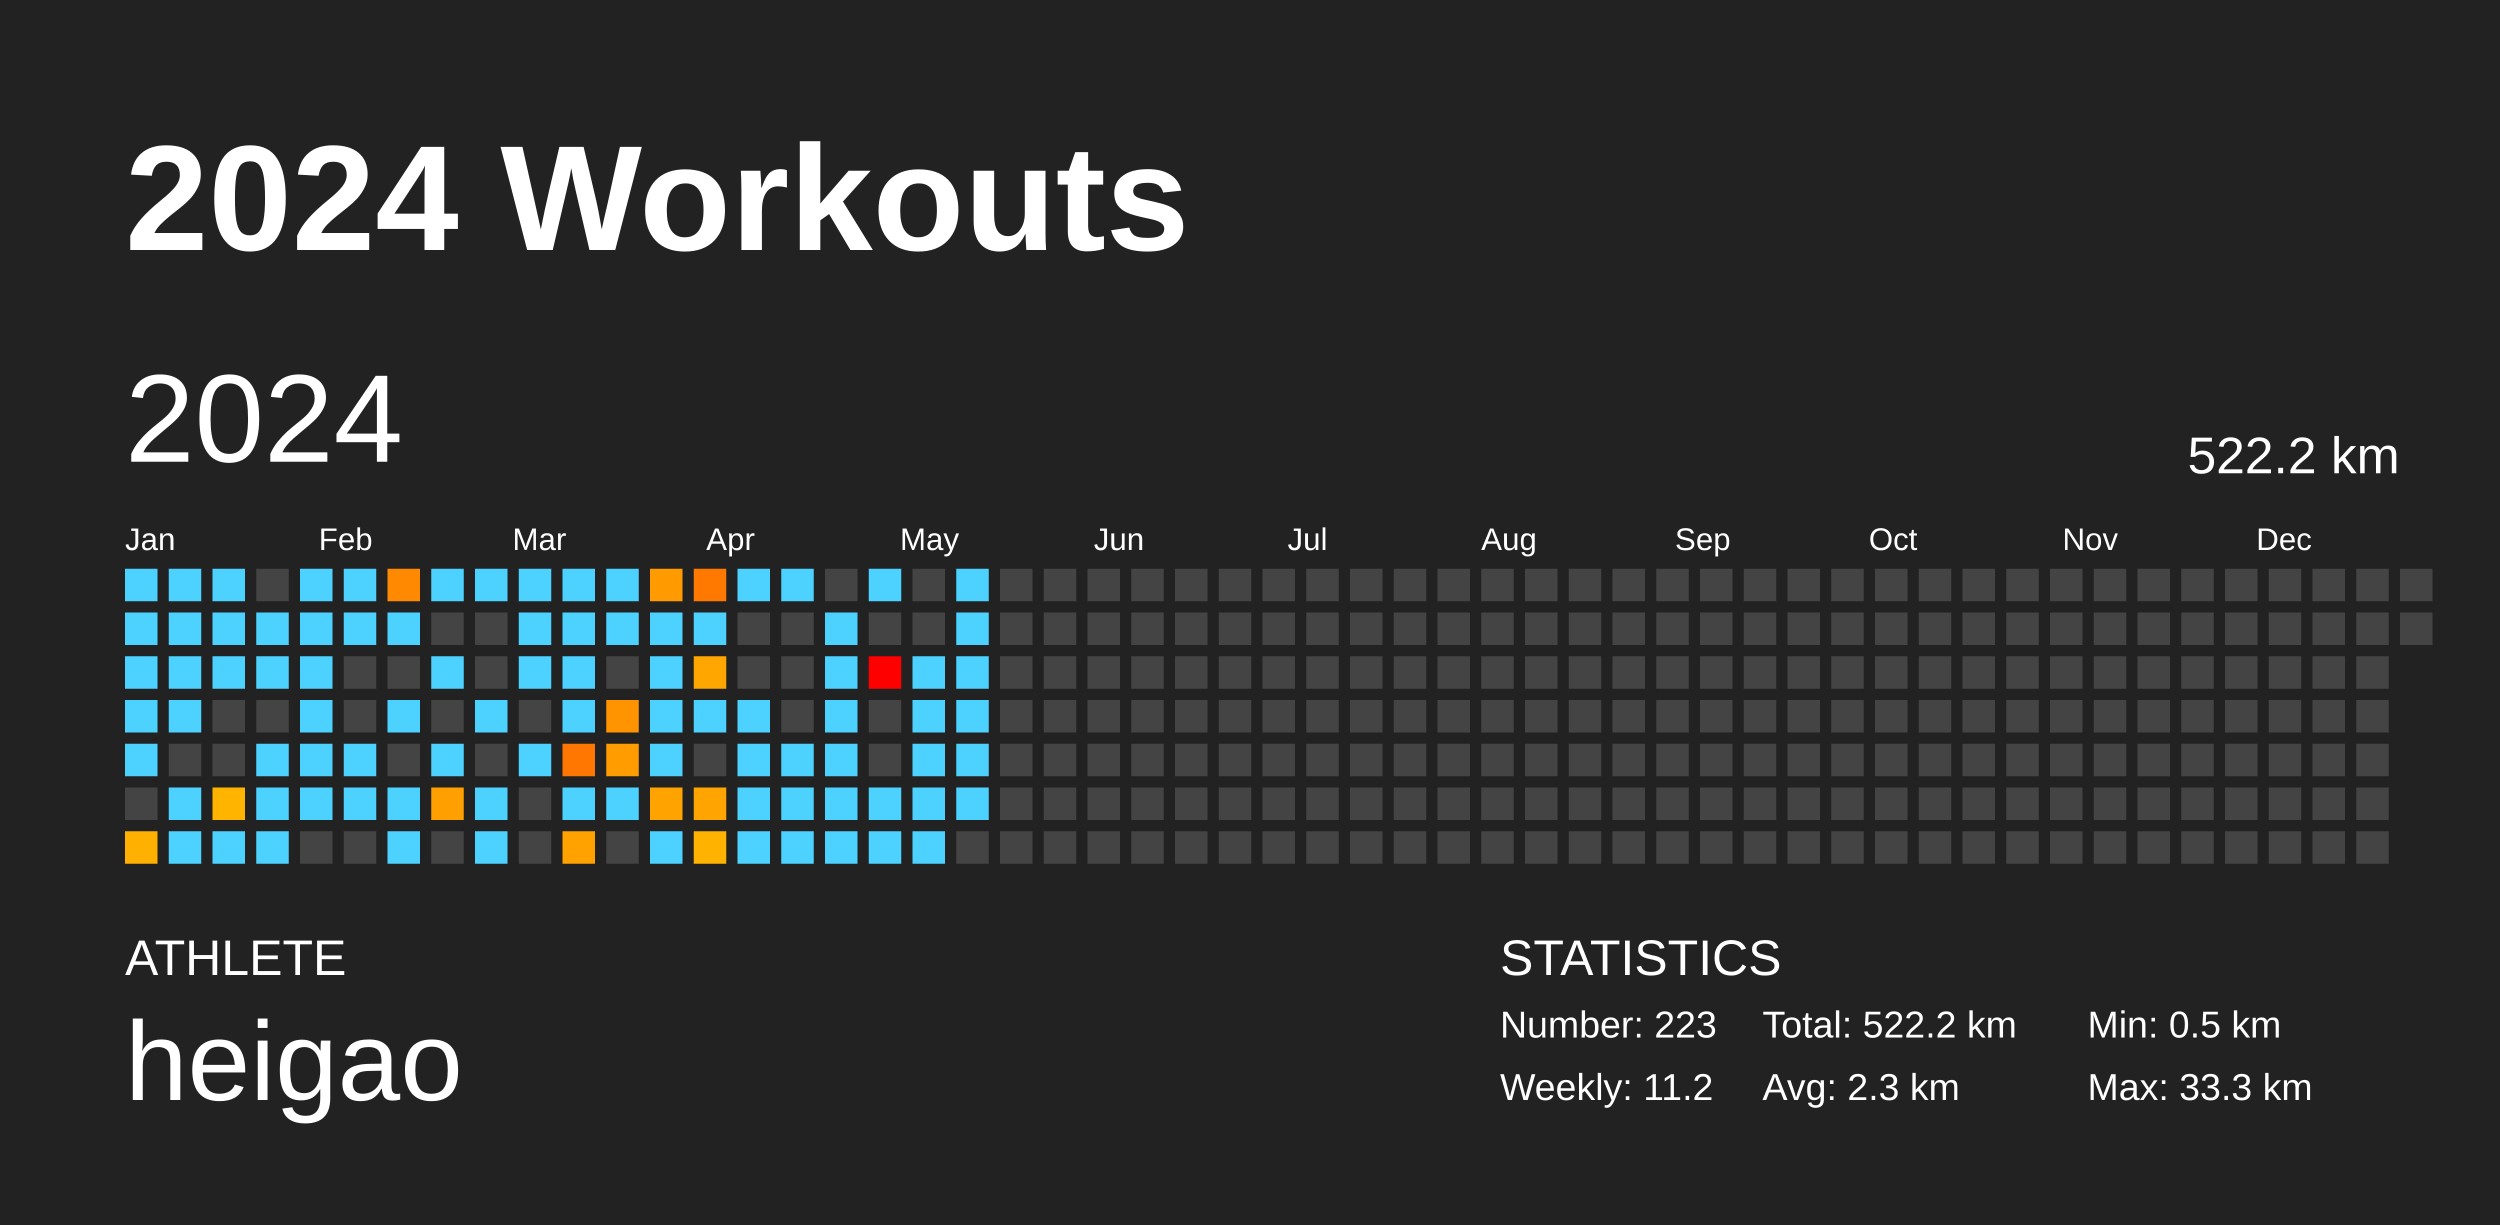
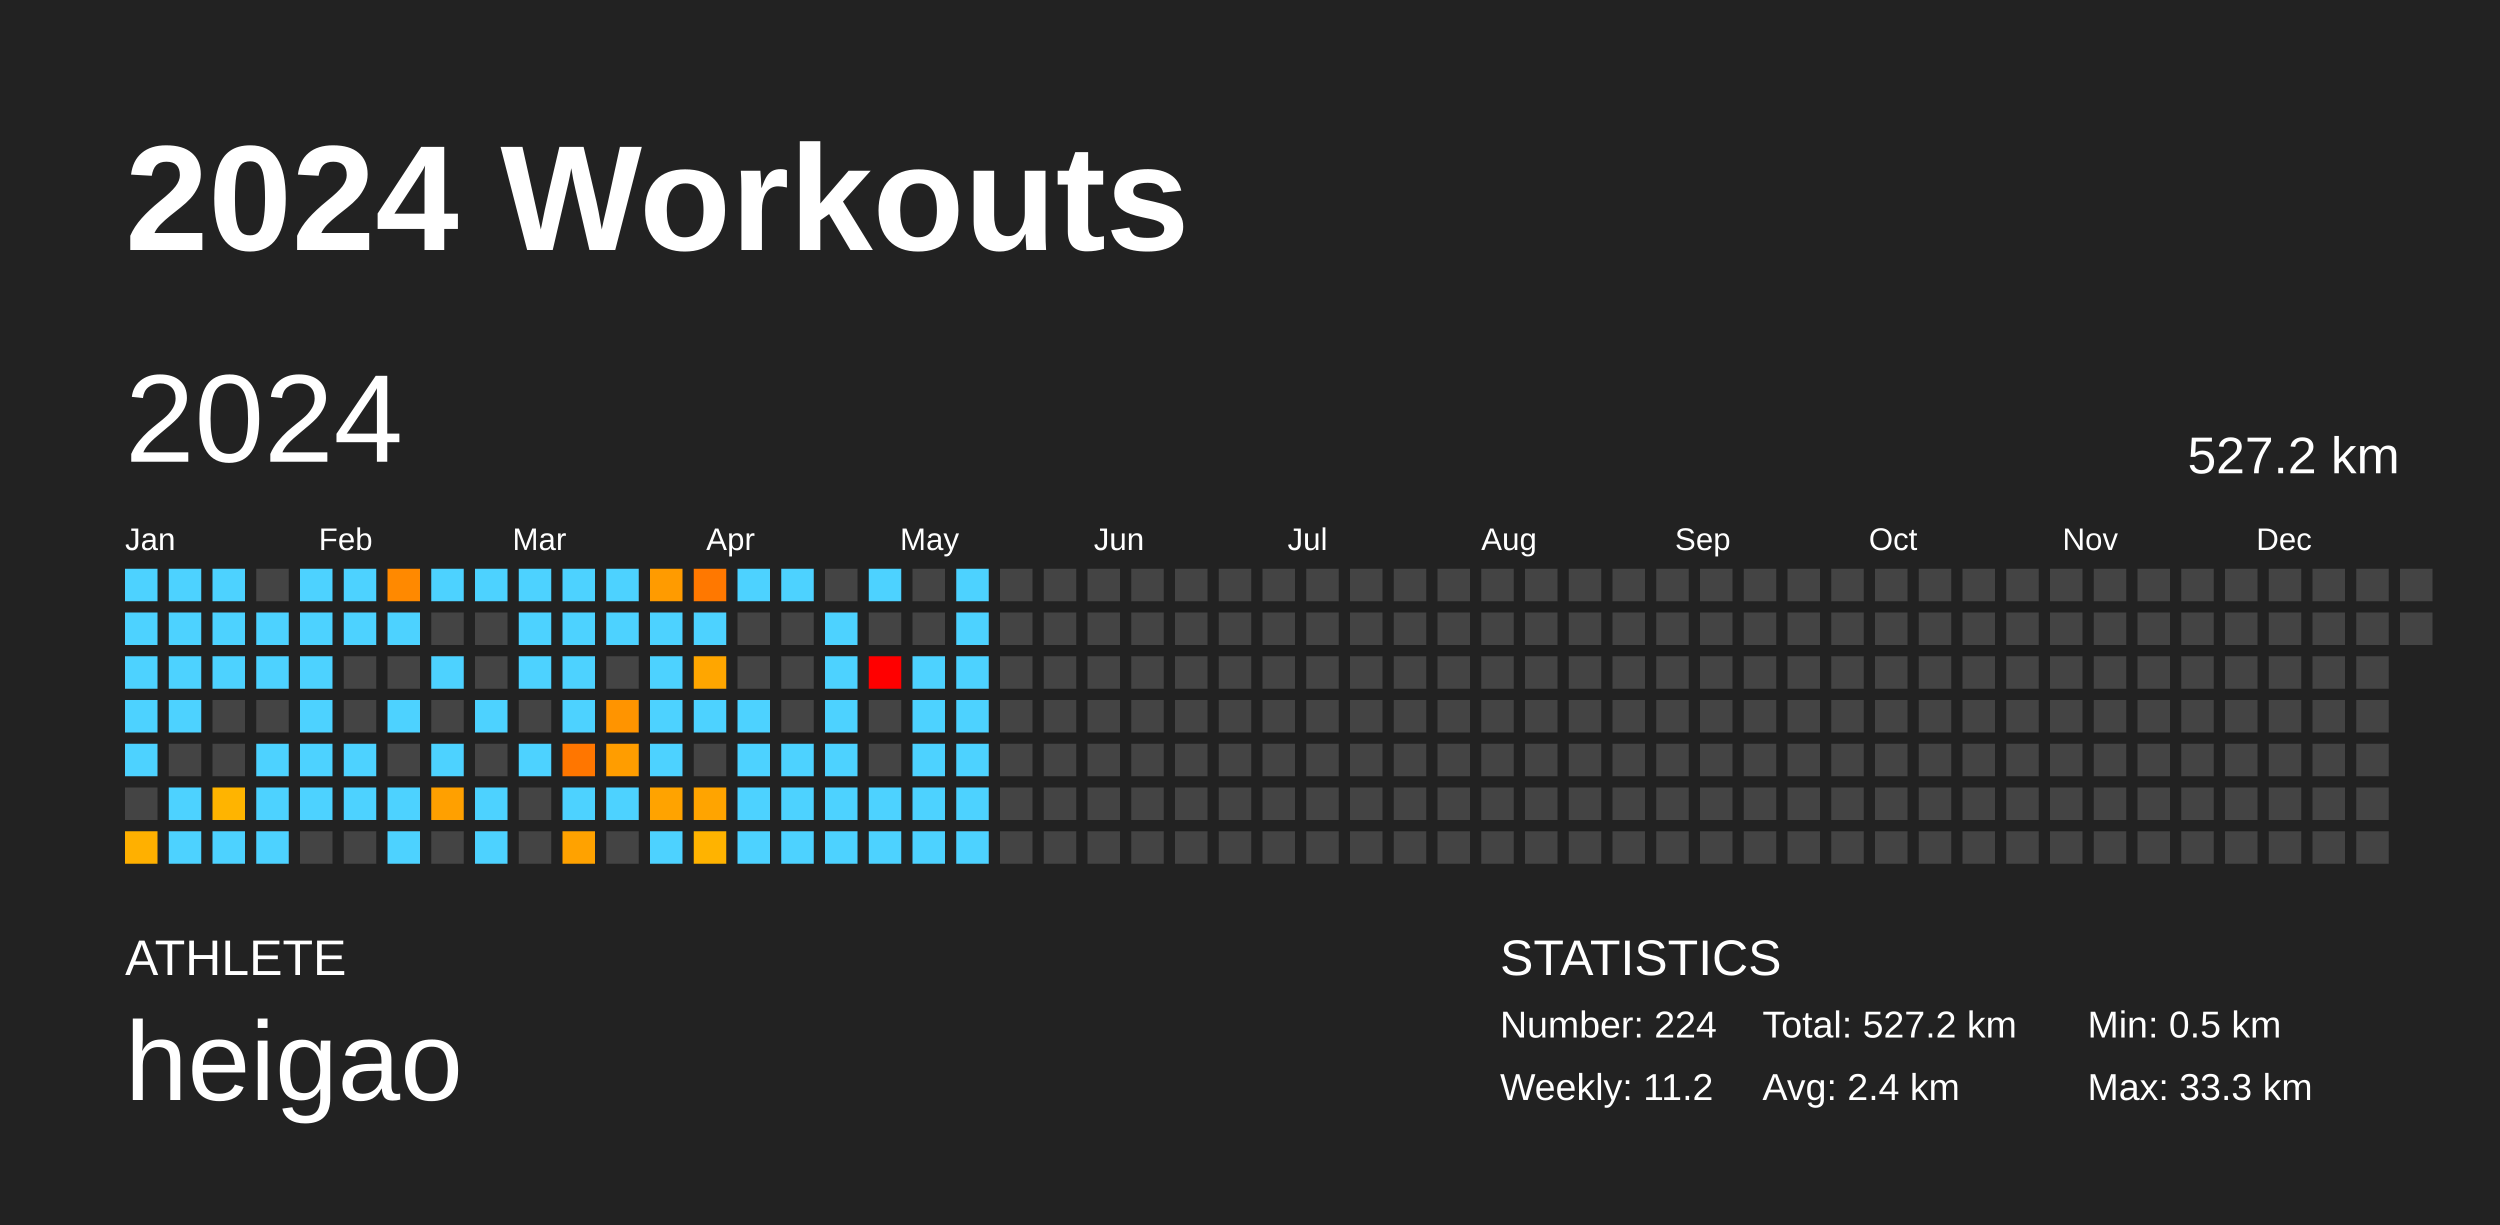
<svg xmlns="http://www.w3.org/2000/svg" baseProfile="full" height="98mm" version="1.1" viewBox="0,0,200,98" width="200mm">
  <defs />
  <rect fill="#222222" height="98" width="200" x="0" y="0" />
  <text fill="#FFFFFF" style="font-size:12px; font-family:Arial; font-weight:bold;" x="10" y="20">2024 Workouts</text>
  <text fill="#FFFFFF" style="font-size:4px; font-family:Arial" x="10" y="78">ATHLETE</text>
  <text fill="#FFFFFF" style="font-size:9px; font-family:Arial" x="10" y="88">heigao</text>
  <text fill="#FFFFFF" style="font-size:4px; font-family:Arial" x="120" y="78">STATISTICS</text>
-   <text fill="#FFFFFF" style="font-size:3px; font-family:Arial" x="120" y="83">Number: 223</text>
+   <text fill="#FFFFFF" style="font-size:3px; font-family:Arial" x="120" y="83">Number: 224</text>
  <text fill="#FFFFFF" style="font-size:3px; font-family:Arial" x="120" y="88">Weekly: 11.2</text>
-   <text fill="#FFFFFF" style="font-size:3px; font-family:Arial" x="141" y="83">Total: 522.2 km</text>
-   <text fill="#FFFFFF" style="font-size:3px; font-family:Arial" x="141" y="88">Avg: 2.3 km</text>
+   <text fill="#FFFFFF" style="font-size:3px; font-family:Arial" x="141" y="83">Total: 527.2 km</text>
+   <text fill="#FFFFFF" style="font-size:3px; font-family:Arial" x="141" y="88">Avg: 2.4 km</text>
  <text fill="#FFFFFF" style="font-size:3px; font-family:Arial" x="167" y="83">Min: 0.5 km</text>
  <text fill="#FFFFFF" style="font-size:3px; font-family:Arial" x="167" y="88">Max: 33.3 km</text>
  <text dominant-baseline="hanging" fill="#FFFFFF" style="font-size:10.0px; font-family:Arial;" x="10" y="30">2024</text>
-   <text dominant-baseline="hanging" fill="#FFFFFF" style="font-size:4.125px; font-family:Arial;" x="175" y="35">522.2 km</text>
+   <text dominant-baseline="hanging" fill="#FFFFFF" style="font-size:4.125px; font-family:Arial;" x="175" y="35">527.2 km</text>
  <text fill="#FFFFFF" style="font-size:2.5px; font-family:Arial" x="10.0" y="44">Jan</text>
  <text fill="#FFFFFF" style="font-size:2.5px; font-family:Arial" x="25.5" y="44">Feb</text>
  <text fill="#FFFFFF" style="font-size:2.5px; font-family:Arial" x="41.0" y="44">Mar</text>
  <text fill="#FFFFFF" style="font-size:2.5px; font-family:Arial" x="56.5" y="44">Apr</text>
  <text fill="#FFFFFF" style="font-size:2.5px; font-family:Arial" x="72.0" y="44">May</text>
  <text fill="#FFFFFF" style="font-size:2.5px; font-family:Arial" x="87.5" y="44">Jun</text>
  <text fill="#FFFFFF" style="font-size:2.5px; font-family:Arial" x="103.0" y="44">Jul</text>
  <text fill="#FFFFFF" style="font-size:2.5px; font-family:Arial" x="118.5" y="44">Aug</text>
  <text fill="#FFFFFF" style="font-size:2.5px; font-family:Arial" x="134.0" y="44">Sep</text>
  <text fill="#FFFFFF" style="font-size:2.5px; font-family:Arial" x="149.5" y="44">Oct</text>
  <text fill="#FFFFFF" style="font-size:2.5px; font-family:Arial" x="165.0" y="44">Nov</text>
  <text fill="#FFFFFF" style="font-size:2.5px; font-family:Arial" x="180.5" y="44">Dec</text>
  <rect fill="#4dd2ff" height="2.6" width="2.6" x="10.0" y="45.5" />
  <rect fill="#4dd2ff" height="2.6" width="2.6" x="10.0" y="49.0" />
  <rect fill="#4dd2ff" height="2.6" width="2.6" x="10.0" y="52.5" />
  <rect fill="#4dd2ff" height="2.6" width="2.6" x="10.0" y="56.0" />
  <rect fill="#4dd2ff" height="2.6" width="2.6" x="10.0" y="59.5" />
  <rect fill="#444444" height="2.6" width="2.6" x="10.0" y="63.0" />
  <rect fill="#ffb000" height="2.6" width="2.6" x="10.0" y="66.5" />
  <rect fill="#4dd2ff" height="2.6" width="2.6" x="13.5" y="45.5" />
  <rect fill="#4dd2ff" height="2.6" width="2.6" x="13.5" y="49.0" />
  <rect fill="#4dd2ff" height="2.6" width="2.6" x="13.5" y="52.5" />
  <rect fill="#4dd2ff" height="2.6" width="2.6" x="13.5" y="56.0" />
  <rect fill="#444444" height="2.6" width="2.6" x="13.5" y="59.5" />
  <rect fill="#4dd2ff" height="2.6" width="2.6" x="13.5" y="63.0" />
  <rect fill="#4dd2ff" height="2.6" width="2.6" x="13.5" y="66.5" />
  <rect fill="#4dd2ff" height="2.6" width="2.6" x="17.0" y="45.5" />
  <rect fill="#4dd2ff" height="2.6" width="2.6" x="17.0" y="49.0" />
  <rect fill="#4dd2ff" height="2.6" width="2.6" x="17.0" y="52.5" />
  <rect fill="#444444" height="2.6" width="2.6" x="17.0" y="56.0" />
  <rect fill="#444444" height="2.6" width="2.6" x="17.0" y="59.5" />
  <rect fill="#ffb400" height="2.6" width="2.6" x="17.0" y="63.0" />
  <rect fill="#4dd2ff" height="2.6" width="2.6" x="17.0" y="66.5" />
  <rect fill="#444444" height="2.6" width="2.6" x="20.5" y="45.5" />
  <rect fill="#4dd2ff" height="2.6" width="2.6" x="20.5" y="49.0" />
  <rect fill="#4dd2ff" height="2.6" width="2.6" x="20.5" y="52.5" />
  <rect fill="#444444" height="2.6" width="2.6" x="20.5" y="56.0" />
  <rect fill="#4dd2ff" height="2.6" width="2.6" x="20.5" y="59.5" />
  <rect fill="#4dd2ff" height="2.6" width="2.6" x="20.5" y="63.0" />
  <rect fill="#4dd2ff" height="2.6" width="2.6" x="20.5" y="66.5" />
  <rect fill="#4dd2ff" height="2.6" width="2.6" x="24.0" y="45.5" />
  <rect fill="#4dd2ff" height="2.6" width="2.6" x="24.0" y="49.0" />
  <rect fill="#4dd2ff" height="2.6" width="2.6" x="24.0" y="52.5" />
  <rect fill="#4dd2ff" height="2.6" width="2.6" x="24.0" y="56.0" />
  <rect fill="#4dd2ff" height="2.6" width="2.6" x="24.0" y="59.5" />
  <rect fill="#4dd2ff" height="2.6" width="2.6" x="24.0" y="63.0" />
  <rect fill="#444444" height="2.6" width="2.6" x="24.0" y="66.5" />
  <rect fill="#4dd2ff" height="2.6" width="2.6" x="27.5" y="45.5" />
  <rect fill="#4dd2ff" height="2.6" width="2.6" x="27.5" y="49.0" />
  <rect fill="#444444" height="2.6" width="2.6" x="27.5" y="52.5" />
  <rect fill="#444444" height="2.6" width="2.6" x="27.5" y="56.0" />
  <rect fill="#4dd2ff" height="2.6" width="2.6" x="27.5" y="59.5" />
  <rect fill="#4dd2ff" height="2.6" width="2.6" x="27.5" y="63.0" />
  <rect fill="#444444" height="2.6" width="2.6" x="27.5" y="66.5" />
  <rect fill="#ff8900" height="2.6" width="2.6" x="31.0" y="45.5" />
  <rect fill="#4dd2ff" height="2.6" width="2.6" x="31.0" y="49.0" />
  <rect fill="#444444" height="2.6" width="2.6" x="31.0" y="52.5" />
  <rect fill="#4dd2ff" height="2.6" width="2.6" x="31.0" y="56.0" />
  <rect fill="#444444" height="2.6" width="2.6" x="31.0" y="59.5" />
  <rect fill="#4dd2ff" height="2.6" width="2.6" x="31.0" y="63.0" />
  <rect fill="#4dd2ff" height="2.6" width="2.6" x="31.0" y="66.5" />
  <rect fill="#4dd2ff" height="2.6" width="2.6" x="34.5" y="45.5" />
  <rect fill="#444444" height="2.6" width="2.6" x="34.5" y="49.0" />
  <rect fill="#4dd2ff" height="2.6" width="2.6" x="34.5" y="52.5" />
  <rect fill="#444444" height="2.6" width="2.6" x="34.5" y="56.0" />
  <rect fill="#4dd2ff" height="2.6" width="2.6" x="34.5" y="59.5" />
  <rect fill="#ffa000" height="2.6" width="2.6" x="34.5" y="63.0" />
  <rect fill="#444444" height="2.6" width="2.6" x="34.5" y="66.5" />
  <rect fill="#4dd2ff" height="2.6" width="2.6" x="38.0" y="45.5" />
  <rect fill="#444444" height="2.6" width="2.6" x="38.0" y="49.0" />
  <rect fill="#444444" height="2.6" width="2.6" x="38.0" y="52.5" />
  <rect fill="#4dd2ff" height="2.6" width="2.6" x="38.0" y="56.0" />
  <rect fill="#444444" height="2.6" width="2.6" x="38.0" y="59.5" />
  <rect fill="#4dd2ff" height="2.6" width="2.6" x="38.0" y="63.0" />
  <rect fill="#4dd2ff" height="2.6" width="2.6" x="38.0" y="66.5" />
  <rect fill="#4dd2ff" height="2.6" width="2.6" x="41.5" y="45.5" />
  <rect fill="#4dd2ff" height="2.6" width="2.6" x="41.5" y="49.0" />
  <rect fill="#4dd2ff" height="2.6" width="2.6" x="41.5" y="52.5" />
  <rect fill="#444444" height="2.6" width="2.6" x="41.5" y="56.0" />
  <rect fill="#4dd2ff" height="2.6" width="2.6" x="41.5" y="59.5" />
  <rect fill="#444444" height="2.6" width="2.6" x="41.5" y="63.0" />
  <rect fill="#444444" height="2.6" width="2.6" x="41.5" y="66.5" />
  <rect fill="#4dd2ff" height="2.6" width="2.6" x="45.0" y="45.5" />
  <rect fill="#4dd2ff" height="2.6" width="2.6" x="45.0" y="49.0" />
  <rect fill="#4dd2ff" height="2.6" width="2.6" x="45.0" y="52.5" />
  <rect fill="#4dd2ff" height="2.6" width="2.6" x="45.0" y="56.0" />
  <rect fill="#ff7600" height="2.6" width="2.6" x="45.0" y="59.5" />
  <rect fill="#4dd2ff" height="2.6" width="2.6" x="45.0" y="63.0" />
  <rect fill="#ffa200" height="2.6" width="2.6" x="45.0" y="66.5" />
  <rect fill="#4dd2ff" height="2.6" width="2.6" x="48.5" y="45.5" />
  <rect fill="#4dd2ff" height="2.6" width="2.6" x="48.5" y="49.0" />
  <rect fill="#444444" height="2.6" width="2.6" x="48.5" y="52.5" />
  <rect fill="#ff9400" height="2.6" width="2.6" x="48.5" y="56.0" />
  <rect fill="#ff9d00" height="2.6" width="2.6" x="48.5" y="59.5" />
  <rect fill="#4dd2ff" height="2.6" width="2.6" x="48.5" y="63.0" />
  <rect fill="#444444" height="2.6" width="2.6" x="48.5" y="66.5" />
  <rect fill="#ff9b00" height="2.6" width="2.6" x="52.0" y="45.5" />
  <rect fill="#4dd2ff" height="2.6" width="2.6" x="52.0" y="49.0" />
  <rect fill="#4dd2ff" height="2.6" width="2.6" x="52.0" y="52.5" />
  <rect fill="#4dd2ff" height="2.6" width="2.6" x="52.0" y="56.0" />
  <rect fill="#4dd2ff" height="2.6" width="2.6" x="52.0" y="59.5" />
  <rect fill="#ffa300" height="2.6" width="2.6" x="52.0" y="63.0" />
  <rect fill="#4dd2ff" height="2.6" width="2.6" x="52.0" y="66.5" />
  <rect fill="#ff7800" height="2.6" width="2.6" x="55.5" y="45.5" />
  <rect fill="#4dd2ff" height="2.6" width="2.6" x="55.5" y="49.0" />
  <rect fill="#ffa600" height="2.6" width="2.6" x="55.5" y="52.5" />
  <rect fill="#4dd2ff" height="2.6" width="2.6" x="55.5" y="56.0" />
  <rect fill="#444444" height="2.6" width="2.6" x="55.5" y="59.5" />
  <rect fill="#ffa400" height="2.6" width="2.6" x="55.5" y="63.0" />
  <rect fill="#ffb300" height="2.6" width="2.6" x="55.5" y="66.5" />
  <rect fill="#4dd2ff" height="2.6" width="2.6" x="59.0" y="45.5" />
  <rect fill="#444444" height="2.6" width="2.6" x="59.0" y="49.0" />
  <rect fill="#444444" height="2.6" width="2.6" x="59.0" y="52.5" />
  <rect fill="#4dd2ff" height="2.6" width="2.6" x="59.0" y="56.0" />
  <rect fill="#4dd2ff" height="2.6" width="2.6" x="59.0" y="59.5" />
  <rect fill="#4dd2ff" height="2.6" width="2.6" x="59.0" y="63.0" />
  <rect fill="#4dd2ff" height="2.6" width="2.6" x="59.0" y="66.5" />
  <rect fill="#4dd2ff" height="2.6" width="2.6" x="62.5" y="45.5" />
  <rect fill="#444444" height="2.6" width="2.6" x="62.5" y="49.0" />
  <rect fill="#444444" height="2.6" width="2.6" x="62.5" y="52.5" />
  <rect fill="#444444" height="2.6" width="2.6" x="62.5" y="56.0" />
  <rect fill="#4dd2ff" height="2.6" width="2.6" x="62.5" y="59.5" />
  <rect fill="#4dd2ff" height="2.6" width="2.6" x="62.5" y="63.0" />
  <rect fill="#4dd2ff" height="2.6" width="2.6" x="62.5" y="66.5" />
  <rect fill="#444444" height="2.6" width="2.6" x="66.0" y="45.5" />
  <rect fill="#4dd2ff" height="2.6" width="2.6" x="66.0" y="49.0" />
  <rect fill="#4dd2ff" height="2.6" width="2.6" x="66.0" y="52.5" />
  <rect fill="#4dd2ff" height="2.6" width="2.6" x="66.0" y="56.0" />
  <rect fill="#4dd2ff" height="2.6" width="2.6" x="66.0" y="59.5" />
  <rect fill="#4dd2ff" height="2.6" width="2.6" x="66.0" y="63.0" />
  <rect fill="#4dd2ff" height="2.6" width="2.6" x="66.0" y="66.5" />
  <rect fill="#4dd2ff" height="2.6" width="2.6" x="69.5" y="45.5" />
  <rect fill="#444444" height="2.6" width="2.6" x="69.5" y="49.0" />
  <rect fill="red" height="2.6" width="2.6" x="69.5" y="52.5" />
  <rect fill="#444444" height="2.6" width="2.6" x="69.5" y="56.0" />
  <rect fill="#444444" height="2.6" width="2.6" x="69.5" y="59.5" />
  <rect fill="#4dd2ff" height="2.6" width="2.6" x="69.5" y="63.0" />
  <rect fill="#4dd2ff" height="2.6" width="2.6" x="69.5" y="66.5" />
  <rect fill="#444444" height="2.6" width="2.6" x="73.0" y="45.5" />
  <rect fill="#444444" height="2.6" width="2.6" x="73.0" y="49.0" />
  <rect fill="#4dd2ff" height="2.6" width="2.6" x="73.0" y="52.5" />
  <rect fill="#4dd2ff" height="2.6" width="2.6" x="73.0" y="56.0" />
  <rect fill="#4dd2ff" height="2.6" width="2.6" x="73.0" y="59.5" />
  <rect fill="#4dd2ff" height="2.6" width="2.6" x="73.0" y="63.0" />
  <rect fill="#4dd2ff" height="2.6" width="2.6" x="73.0" y="66.5" />
  <rect fill="#4dd2ff" height="2.6" width="2.6" x="76.5" y="45.5" />
  <rect fill="#4dd2ff" height="2.6" width="2.6" x="76.5" y="49.0" />
  <rect fill="#4dd2ff" height="2.6" width="2.6" x="76.5" y="52.5" />
  <rect fill="#4dd2ff" height="2.6" width="2.6" x="76.5" y="56.0" />
  <rect fill="#4dd2ff" height="2.6" width="2.6" x="76.5" y="59.5" />
  <rect fill="#4dd2ff" height="2.6" width="2.6" x="76.5" y="63.0" />
-   <rect fill="#444444" height="2.6" width="2.6" x="76.5" y="66.5" />
+   <rect fill="#4dd2ff" height="2.6" width="2.6" x="76.5" y="66.5" />
  <rect fill="#444444" height="2.6" width="2.6" x="80.0" y="45.5" />
  <rect fill="#444444" height="2.6" width="2.6" x="80.0" y="49.0" />
  <rect fill="#444444" height="2.6" width="2.6" x="80.0" y="52.5" />
  <rect fill="#444444" height="2.6" width="2.6" x="80.0" y="56.0" />
  <rect fill="#444444" height="2.6" width="2.6" x="80.0" y="59.5" />
  <rect fill="#444444" height="2.6" width="2.6" x="80.0" y="63.0" />
  <rect fill="#444444" height="2.6" width="2.6" x="80.0" y="66.5" />
  <rect fill="#444444" height="2.6" width="2.6" x="83.5" y="45.5" />
  <rect fill="#444444" height="2.6" width="2.6" x="83.5" y="49.0" />
  <rect fill="#444444" height="2.6" width="2.6" x="83.5" y="52.5" />
  <rect fill="#444444" height="2.6" width="2.6" x="83.5" y="56.0" />
  <rect fill="#444444" height="2.6" width="2.6" x="83.5" y="59.5" />
  <rect fill="#444444" height="2.6" width="2.6" x="83.5" y="63.0" />
  <rect fill="#444444" height="2.6" width="2.6" x="83.5" y="66.5" />
  <rect fill="#444444" height="2.6" width="2.6" x="87.0" y="45.5" />
  <rect fill="#444444" height="2.6" width="2.6" x="87.0" y="49.0" />
  <rect fill="#444444" height="2.6" width="2.6" x="87.0" y="52.5" />
  <rect fill="#444444" height="2.6" width="2.6" x="87.0" y="56.0" />
  <rect fill="#444444" height="2.6" width="2.6" x="87.0" y="59.5" />
  <rect fill="#444444" height="2.6" width="2.6" x="87.0" y="63.0" />
  <rect fill="#444444" height="2.6" width="2.6" x="87.0" y="66.5" />
  <rect fill="#444444" height="2.6" width="2.6" x="90.5" y="45.5" />
  <rect fill="#444444" height="2.6" width="2.6" x="90.5" y="49.0" />
  <rect fill="#444444" height="2.6" width="2.6" x="90.5" y="52.5" />
  <rect fill="#444444" height="2.6" width="2.6" x="90.5" y="56.0" />
  <rect fill="#444444" height="2.6" width="2.6" x="90.5" y="59.5" />
  <rect fill="#444444" height="2.6" width="2.6" x="90.5" y="63.0" />
  <rect fill="#444444" height="2.6" width="2.6" x="90.5" y="66.5" />
  <rect fill="#444444" height="2.6" width="2.6" x="94.0" y="45.5" />
  <rect fill="#444444" height="2.6" width="2.6" x="94.0" y="49.0" />
  <rect fill="#444444" height="2.6" width="2.6" x="94.0" y="52.5" />
  <rect fill="#444444" height="2.6" width="2.6" x="94.0" y="56.0" />
  <rect fill="#444444" height="2.6" width="2.6" x="94.0" y="59.5" />
  <rect fill="#444444" height="2.6" width="2.6" x="94.0" y="63.0" />
  <rect fill="#444444" height="2.6" width="2.6" x="94.0" y="66.5" />
  <rect fill="#444444" height="2.6" width="2.6" x="97.5" y="45.5" />
  <rect fill="#444444" height="2.6" width="2.6" x="97.5" y="49.0" />
  <rect fill="#444444" height="2.6" width="2.6" x="97.5" y="52.5" />
  <rect fill="#444444" height="2.6" width="2.6" x="97.5" y="56.0" />
  <rect fill="#444444" height="2.6" width="2.6" x="97.5" y="59.5" />
  <rect fill="#444444" height="2.6" width="2.6" x="97.5" y="63.0" />
  <rect fill="#444444" height="2.6" width="2.6" x="97.5" y="66.5" />
  <rect fill="#444444" height="2.6" width="2.6" x="101.0" y="45.5" />
  <rect fill="#444444" height="2.6" width="2.6" x="101.0" y="49.0" />
  <rect fill="#444444" height="2.6" width="2.6" x="101.0" y="52.5" />
  <rect fill="#444444" height="2.6" width="2.6" x="101.0" y="56.0" />
  <rect fill="#444444" height="2.6" width="2.6" x="101.0" y="59.5" />
  <rect fill="#444444" height="2.6" width="2.6" x="101.0" y="63.0" />
  <rect fill="#444444" height="2.6" width="2.6" x="101.0" y="66.5" />
  <rect fill="#444444" height="2.6" width="2.6" x="104.5" y="45.5" />
  <rect fill="#444444" height="2.6" width="2.6" x="104.5" y="49.0" />
  <rect fill="#444444" height="2.6" width="2.6" x="104.5" y="52.5" />
  <rect fill="#444444" height="2.6" width="2.6" x="104.5" y="56.0" />
  <rect fill="#444444" height="2.6" width="2.6" x="104.5" y="59.5" />
  <rect fill="#444444" height="2.6" width="2.6" x="104.5" y="63.0" />
  <rect fill="#444444" height="2.6" width="2.6" x="104.5" y="66.5" />
  <rect fill="#444444" height="2.6" width="2.6" x="108.0" y="45.5" />
  <rect fill="#444444" height="2.6" width="2.6" x="108.0" y="49.0" />
  <rect fill="#444444" height="2.6" width="2.6" x="108.0" y="52.5" />
  <rect fill="#444444" height="2.6" width="2.6" x="108.0" y="56.0" />
  <rect fill="#444444" height="2.6" width="2.6" x="108.0" y="59.5" />
  <rect fill="#444444" height="2.6" width="2.6" x="108.0" y="63.0" />
  <rect fill="#444444" height="2.6" width="2.6" x="108.0" y="66.5" />
  <rect fill="#444444" height="2.6" width="2.6" x="111.5" y="45.5" />
  <rect fill="#444444" height="2.6" width="2.6" x="111.5" y="49.0" />
  <rect fill="#444444" height="2.6" width="2.6" x="111.5" y="52.5" />
  <rect fill="#444444" height="2.6" width="2.6" x="111.5" y="56.0" />
  <rect fill="#444444" height="2.6" width="2.6" x="111.5" y="59.5" />
  <rect fill="#444444" height="2.6" width="2.6" x="111.5" y="63.0" />
  <rect fill="#444444" height="2.6" width="2.6" x="111.5" y="66.5" />
  <rect fill="#444444" height="2.6" width="2.6" x="115.0" y="45.5" />
  <rect fill="#444444" height="2.6" width="2.6" x="115.0" y="49.0" />
  <rect fill="#444444" height="2.6" width="2.6" x="115.0" y="52.5" />
  <rect fill="#444444" height="2.6" width="2.6" x="115.0" y="56.0" />
  <rect fill="#444444" height="2.6" width="2.6" x="115.0" y="59.5" />
  <rect fill="#444444" height="2.6" width="2.6" x="115.0" y="63.0" />
  <rect fill="#444444" height="2.6" width="2.6" x="115.0" y="66.5" />
  <rect fill="#444444" height="2.6" width="2.6" x="118.5" y="45.5" />
  <rect fill="#444444" height="2.6" width="2.6" x="118.5" y="49.0" />
  <rect fill="#444444" height="2.6" width="2.6" x="118.5" y="52.5" />
  <rect fill="#444444" height="2.6" width="2.6" x="118.5" y="56.0" />
  <rect fill="#444444" height="2.6" width="2.6" x="118.5" y="59.5" />
  <rect fill="#444444" height="2.6" width="2.6" x="118.5" y="63.0" />
  <rect fill="#444444" height="2.6" width="2.6" x="118.5" y="66.5" />
  <rect fill="#444444" height="2.6" width="2.6" x="122.0" y="45.5" />
  <rect fill="#444444" height="2.6" width="2.6" x="122.0" y="49.0" />
  <rect fill="#444444" height="2.6" width="2.6" x="122.0" y="52.5" />
  <rect fill="#444444" height="2.6" width="2.6" x="122.0" y="56.0" />
  <rect fill="#444444" height="2.6" width="2.6" x="122.0" y="59.5" />
  <rect fill="#444444" height="2.6" width="2.6" x="122.0" y="63.0" />
  <rect fill="#444444" height="2.6" width="2.6" x="122.0" y="66.5" />
  <rect fill="#444444" height="2.6" width="2.6" x="125.5" y="45.5" />
  <rect fill="#444444" height="2.6" width="2.6" x="125.5" y="49.0" />
  <rect fill="#444444" height="2.6" width="2.6" x="125.5" y="52.5" />
  <rect fill="#444444" height="2.6" width="2.6" x="125.5" y="56.0" />
  <rect fill="#444444" height="2.6" width="2.6" x="125.5" y="59.5" />
  <rect fill="#444444" height="2.6" width="2.6" x="125.5" y="63.0" />
  <rect fill="#444444" height="2.6" width="2.6" x="125.5" y="66.5" />
  <rect fill="#444444" height="2.6" width="2.6" x="129.0" y="45.5" />
  <rect fill="#444444" height="2.6" width="2.6" x="129.0" y="49.0" />
  <rect fill="#444444" height="2.6" width="2.6" x="129.0" y="52.5" />
  <rect fill="#444444" height="2.6" width="2.6" x="129.0" y="56.0" />
  <rect fill="#444444" height="2.6" width="2.6" x="129.0" y="59.5" />
  <rect fill="#444444" height="2.6" width="2.6" x="129.0" y="63.0" />
  <rect fill="#444444" height="2.6" width="2.6" x="129.0" y="66.5" />
  <rect fill="#444444" height="2.6" width="2.6" x="132.5" y="45.5" />
  <rect fill="#444444" height="2.6" width="2.6" x="132.5" y="49.0" />
  <rect fill="#444444" height="2.6" width="2.6" x="132.5" y="52.5" />
  <rect fill="#444444" height="2.6" width="2.6" x="132.5" y="56.0" />
  <rect fill="#444444" height="2.6" width="2.6" x="132.5" y="59.5" />
  <rect fill="#444444" height="2.6" width="2.6" x="132.5" y="63.0" />
  <rect fill="#444444" height="2.6" width="2.6" x="132.5" y="66.5" />
  <rect fill="#444444" height="2.6" width="2.6" x="136.0" y="45.5" />
  <rect fill="#444444" height="2.6" width="2.6" x="136.0" y="49.0" />
  <rect fill="#444444" height="2.6" width="2.6" x="136.0" y="52.5" />
  <rect fill="#444444" height="2.6" width="2.6" x="136.0" y="56.0" />
  <rect fill="#444444" height="2.6" width="2.6" x="136.0" y="59.5" />
  <rect fill="#444444" height="2.6" width="2.6" x="136.0" y="63.0" />
  <rect fill="#444444" height="2.6" width="2.6" x="136.0" y="66.5" />
  <rect fill="#444444" height="2.6" width="2.6" x="139.5" y="45.5" />
  <rect fill="#444444" height="2.6" width="2.6" x="139.5" y="49.0" />
  <rect fill="#444444" height="2.6" width="2.6" x="139.5" y="52.5" />
  <rect fill="#444444" height="2.6" width="2.6" x="139.5" y="56.0" />
  <rect fill="#444444" height="2.6" width="2.6" x="139.5" y="59.5" />
  <rect fill="#444444" height="2.6" width="2.6" x="139.5" y="63.0" />
  <rect fill="#444444" height="2.6" width="2.6" x="139.5" y="66.5" />
  <rect fill="#444444" height="2.6" width="2.6" x="143.0" y="45.5" />
  <rect fill="#444444" height="2.6" width="2.6" x="143.0" y="49.0" />
  <rect fill="#444444" height="2.6" width="2.6" x="143.0" y="52.5" />
  <rect fill="#444444" height="2.6" width="2.6" x="143.0" y="56.0" />
  <rect fill="#444444" height="2.6" width="2.6" x="143.0" y="59.5" />
  <rect fill="#444444" height="2.6" width="2.6" x="143.0" y="63.0" />
  <rect fill="#444444" height="2.6" width="2.6" x="143.0" y="66.5" />
  <rect fill="#444444" height="2.6" width="2.6" x="146.5" y="45.5" />
  <rect fill="#444444" height="2.6" width="2.6" x="146.5" y="49.0" />
  <rect fill="#444444" height="2.6" width="2.6" x="146.5" y="52.5" />
  <rect fill="#444444" height="2.6" width="2.6" x="146.5" y="56.0" />
  <rect fill="#444444" height="2.6" width="2.6" x="146.5" y="59.5" />
  <rect fill="#444444" height="2.6" width="2.6" x="146.5" y="63.0" />
  <rect fill="#444444" height="2.6" width="2.6" x="146.5" y="66.5" />
  <rect fill="#444444" height="2.6" width="2.6" x="150.0" y="45.5" />
  <rect fill="#444444" height="2.6" width="2.6" x="150.0" y="49.0" />
  <rect fill="#444444" height="2.6" width="2.6" x="150.0" y="52.5" />
  <rect fill="#444444" height="2.6" width="2.6" x="150.0" y="56.0" />
  <rect fill="#444444" height="2.6" width="2.6" x="150.0" y="59.5" />
  <rect fill="#444444" height="2.6" width="2.6" x="150.0" y="63.0" />
  <rect fill="#444444" height="2.6" width="2.6" x="150.0" y="66.5" />
  <rect fill="#444444" height="2.6" width="2.6" x="153.5" y="45.5" />
  <rect fill="#444444" height="2.6" width="2.6" x="153.5" y="49.0" />
  <rect fill="#444444" height="2.6" width="2.6" x="153.5" y="52.5" />
  <rect fill="#444444" height="2.6" width="2.6" x="153.5" y="56.0" />
  <rect fill="#444444" height="2.6" width="2.6" x="153.5" y="59.5" />
  <rect fill="#444444" height="2.6" width="2.6" x="153.5" y="63.0" />
  <rect fill="#444444" height="2.6" width="2.6" x="153.5" y="66.5" />
  <rect fill="#444444" height="2.6" width="2.6" x="157.0" y="45.5" />
  <rect fill="#444444" height="2.6" width="2.6" x="157.0" y="49.0" />
  <rect fill="#444444" height="2.6" width="2.6" x="157.0" y="52.5" />
  <rect fill="#444444" height="2.6" width="2.6" x="157.0" y="56.0" />
  <rect fill="#444444" height="2.6" width="2.6" x="157.0" y="59.5" />
  <rect fill="#444444" height="2.6" width="2.6" x="157.0" y="63.0" />
  <rect fill="#444444" height="2.6" width="2.6" x="157.0" y="66.5" />
  <rect fill="#444444" height="2.6" width="2.6" x="160.5" y="45.5" />
  <rect fill="#444444" height="2.6" width="2.6" x="160.5" y="49.0" />
  <rect fill="#444444" height="2.6" width="2.6" x="160.5" y="52.5" />
  <rect fill="#444444" height="2.6" width="2.6" x="160.5" y="56.0" />
  <rect fill="#444444" height="2.6" width="2.6" x="160.5" y="59.5" />
  <rect fill="#444444" height="2.6" width="2.6" x="160.5" y="63.0" />
  <rect fill="#444444" height="2.6" width="2.6" x="160.5" y="66.5" />
  <rect fill="#444444" height="2.6" width="2.6" x="164.0" y="45.5" />
  <rect fill="#444444" height="2.6" width="2.6" x="164.0" y="49.0" />
  <rect fill="#444444" height="2.6" width="2.6" x="164.0" y="52.5" />
  <rect fill="#444444" height="2.6" width="2.6" x="164.0" y="56.0" />
  <rect fill="#444444" height="2.6" width="2.6" x="164.0" y="59.5" />
  <rect fill="#444444" height="2.6" width="2.6" x="164.0" y="63.0" />
  <rect fill="#444444" height="2.6" width="2.6" x="164.0" y="66.5" />
  <rect fill="#444444" height="2.6" width="2.6" x="167.5" y="45.5" />
  <rect fill="#444444" height="2.6" width="2.6" x="167.5" y="49.0" />
  <rect fill="#444444" height="2.6" width="2.6" x="167.5" y="52.5" />
  <rect fill="#444444" height="2.6" width="2.6" x="167.5" y="56.0" />
  <rect fill="#444444" height="2.6" width="2.6" x="167.5" y="59.5" />
  <rect fill="#444444" height="2.6" width="2.6" x="167.5" y="63.0" />
  <rect fill="#444444" height="2.6" width="2.6" x="167.5" y="66.5" />
  <rect fill="#444444" height="2.6" width="2.6" x="171.0" y="45.5" />
  <rect fill="#444444" height="2.6" width="2.6" x="171.0" y="49.0" />
  <rect fill="#444444" height="2.6" width="2.6" x="171.0" y="52.5" />
  <rect fill="#444444" height="2.6" width="2.6" x="171.0" y="56.0" />
  <rect fill="#444444" height="2.6" width="2.6" x="171.0" y="59.5" />
  <rect fill="#444444" height="2.6" width="2.6" x="171.0" y="63.0" />
  <rect fill="#444444" height="2.6" width="2.6" x="171.0" y="66.5" />
  <rect fill="#444444" height="2.6" width="2.6" x="174.5" y="45.5" />
  <rect fill="#444444" height="2.6" width="2.6" x="174.5" y="49.0" />
  <rect fill="#444444" height="2.6" width="2.6" x="174.5" y="52.5" />
  <rect fill="#444444" height="2.6" width="2.6" x="174.5" y="56.0" />
  <rect fill="#444444" height="2.6" width="2.6" x="174.5" y="59.5" />
  <rect fill="#444444" height="2.6" width="2.6" x="174.5" y="63.0" />
  <rect fill="#444444" height="2.6" width="2.6" x="174.5" y="66.5" />
  <rect fill="#444444" height="2.6" width="2.6" x="178.0" y="45.5" />
  <rect fill="#444444" height="2.6" width="2.6" x="178.0" y="49.0" />
  <rect fill="#444444" height="2.6" width="2.6" x="178.0" y="52.5" />
  <rect fill="#444444" height="2.6" width="2.6" x="178.0" y="56.0" />
  <rect fill="#444444" height="2.6" width="2.6" x="178.0" y="59.5" />
  <rect fill="#444444" height="2.6" width="2.6" x="178.0" y="63.0" />
  <rect fill="#444444" height="2.6" width="2.6" x="178.0" y="66.5" />
  <rect fill="#444444" height="2.6" width="2.6" x="181.5" y="45.5" />
  <rect fill="#444444" height="2.6" width="2.6" x="181.5" y="49.0" />
  <rect fill="#444444" height="2.6" width="2.6" x="181.5" y="52.5" />
  <rect fill="#444444" height="2.6" width="2.6" x="181.5" y="56.0" />
  <rect fill="#444444" height="2.6" width="2.6" x="181.5" y="59.5" />
  <rect fill="#444444" height="2.6" width="2.6" x="181.5" y="63.0" />
  <rect fill="#444444" height="2.6" width="2.6" x="181.5" y="66.5" />
  <rect fill="#444444" height="2.6" width="2.6" x="185.0" y="45.5" />
  <rect fill="#444444" height="2.6" width="2.6" x="185.0" y="49.0" />
  <rect fill="#444444" height="2.6" width="2.6" x="185.0" y="52.5" />
  <rect fill="#444444" height="2.6" width="2.6" x="185.0" y="56.0" />
  <rect fill="#444444" height="2.6" width="2.6" x="185.0" y="59.5" />
  <rect fill="#444444" height="2.6" width="2.6" x="185.0" y="63.0" />
  <rect fill="#444444" height="2.6" width="2.6" x="185.0" y="66.5" />
  <rect fill="#444444" height="2.6" width="2.6" x="188.5" y="45.5" />
  <rect fill="#444444" height="2.6" width="2.6" x="188.5" y="49.0" />
  <rect fill="#444444" height="2.6" width="2.6" x="188.5" y="52.5" />
  <rect fill="#444444" height="2.6" width="2.6" x="188.5" y="56.0" />
  <rect fill="#444444" height="2.6" width="2.6" x="188.5" y="59.5" />
  <rect fill="#444444" height="2.6" width="2.6" x="188.5" y="63.0" />
  <rect fill="#444444" height="2.6" width="2.6" x="188.5" y="66.5" />
  <rect fill="#444444" height="2.6" width="2.6" x="192.0" y="45.5" />
  <rect fill="#444444" height="2.6" width="2.6" x="192.0" y="49.0" />
</svg>
